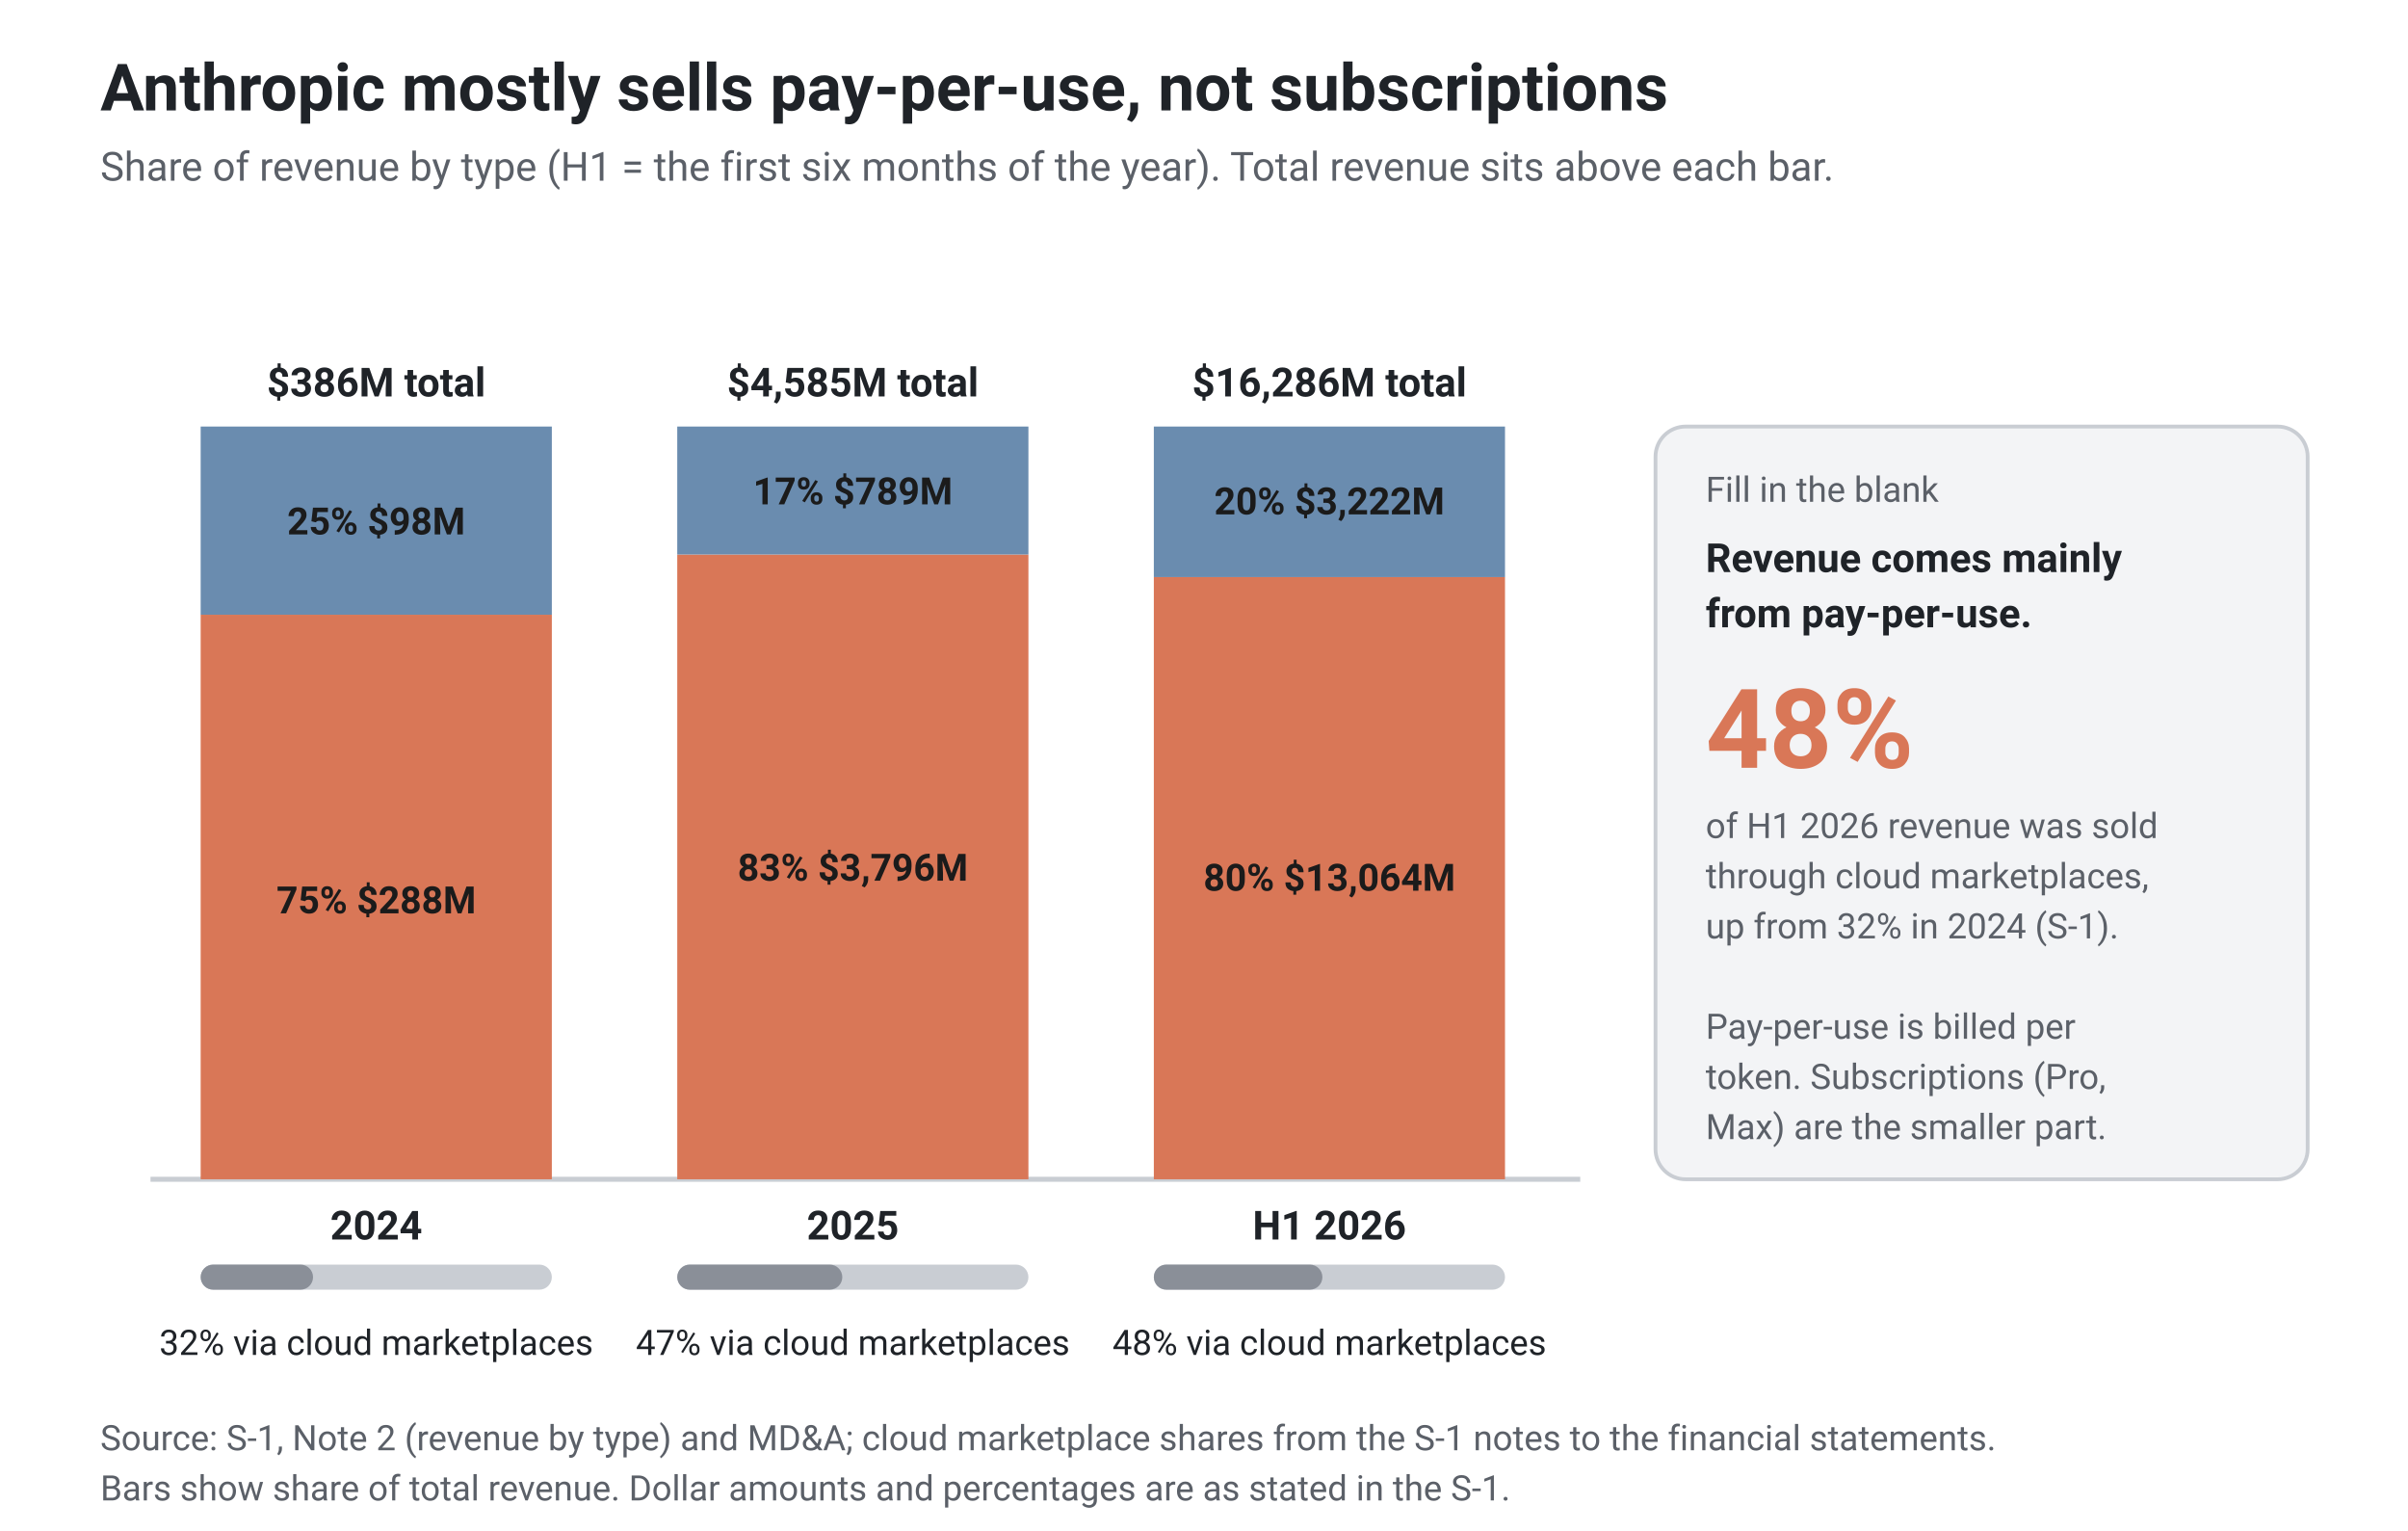
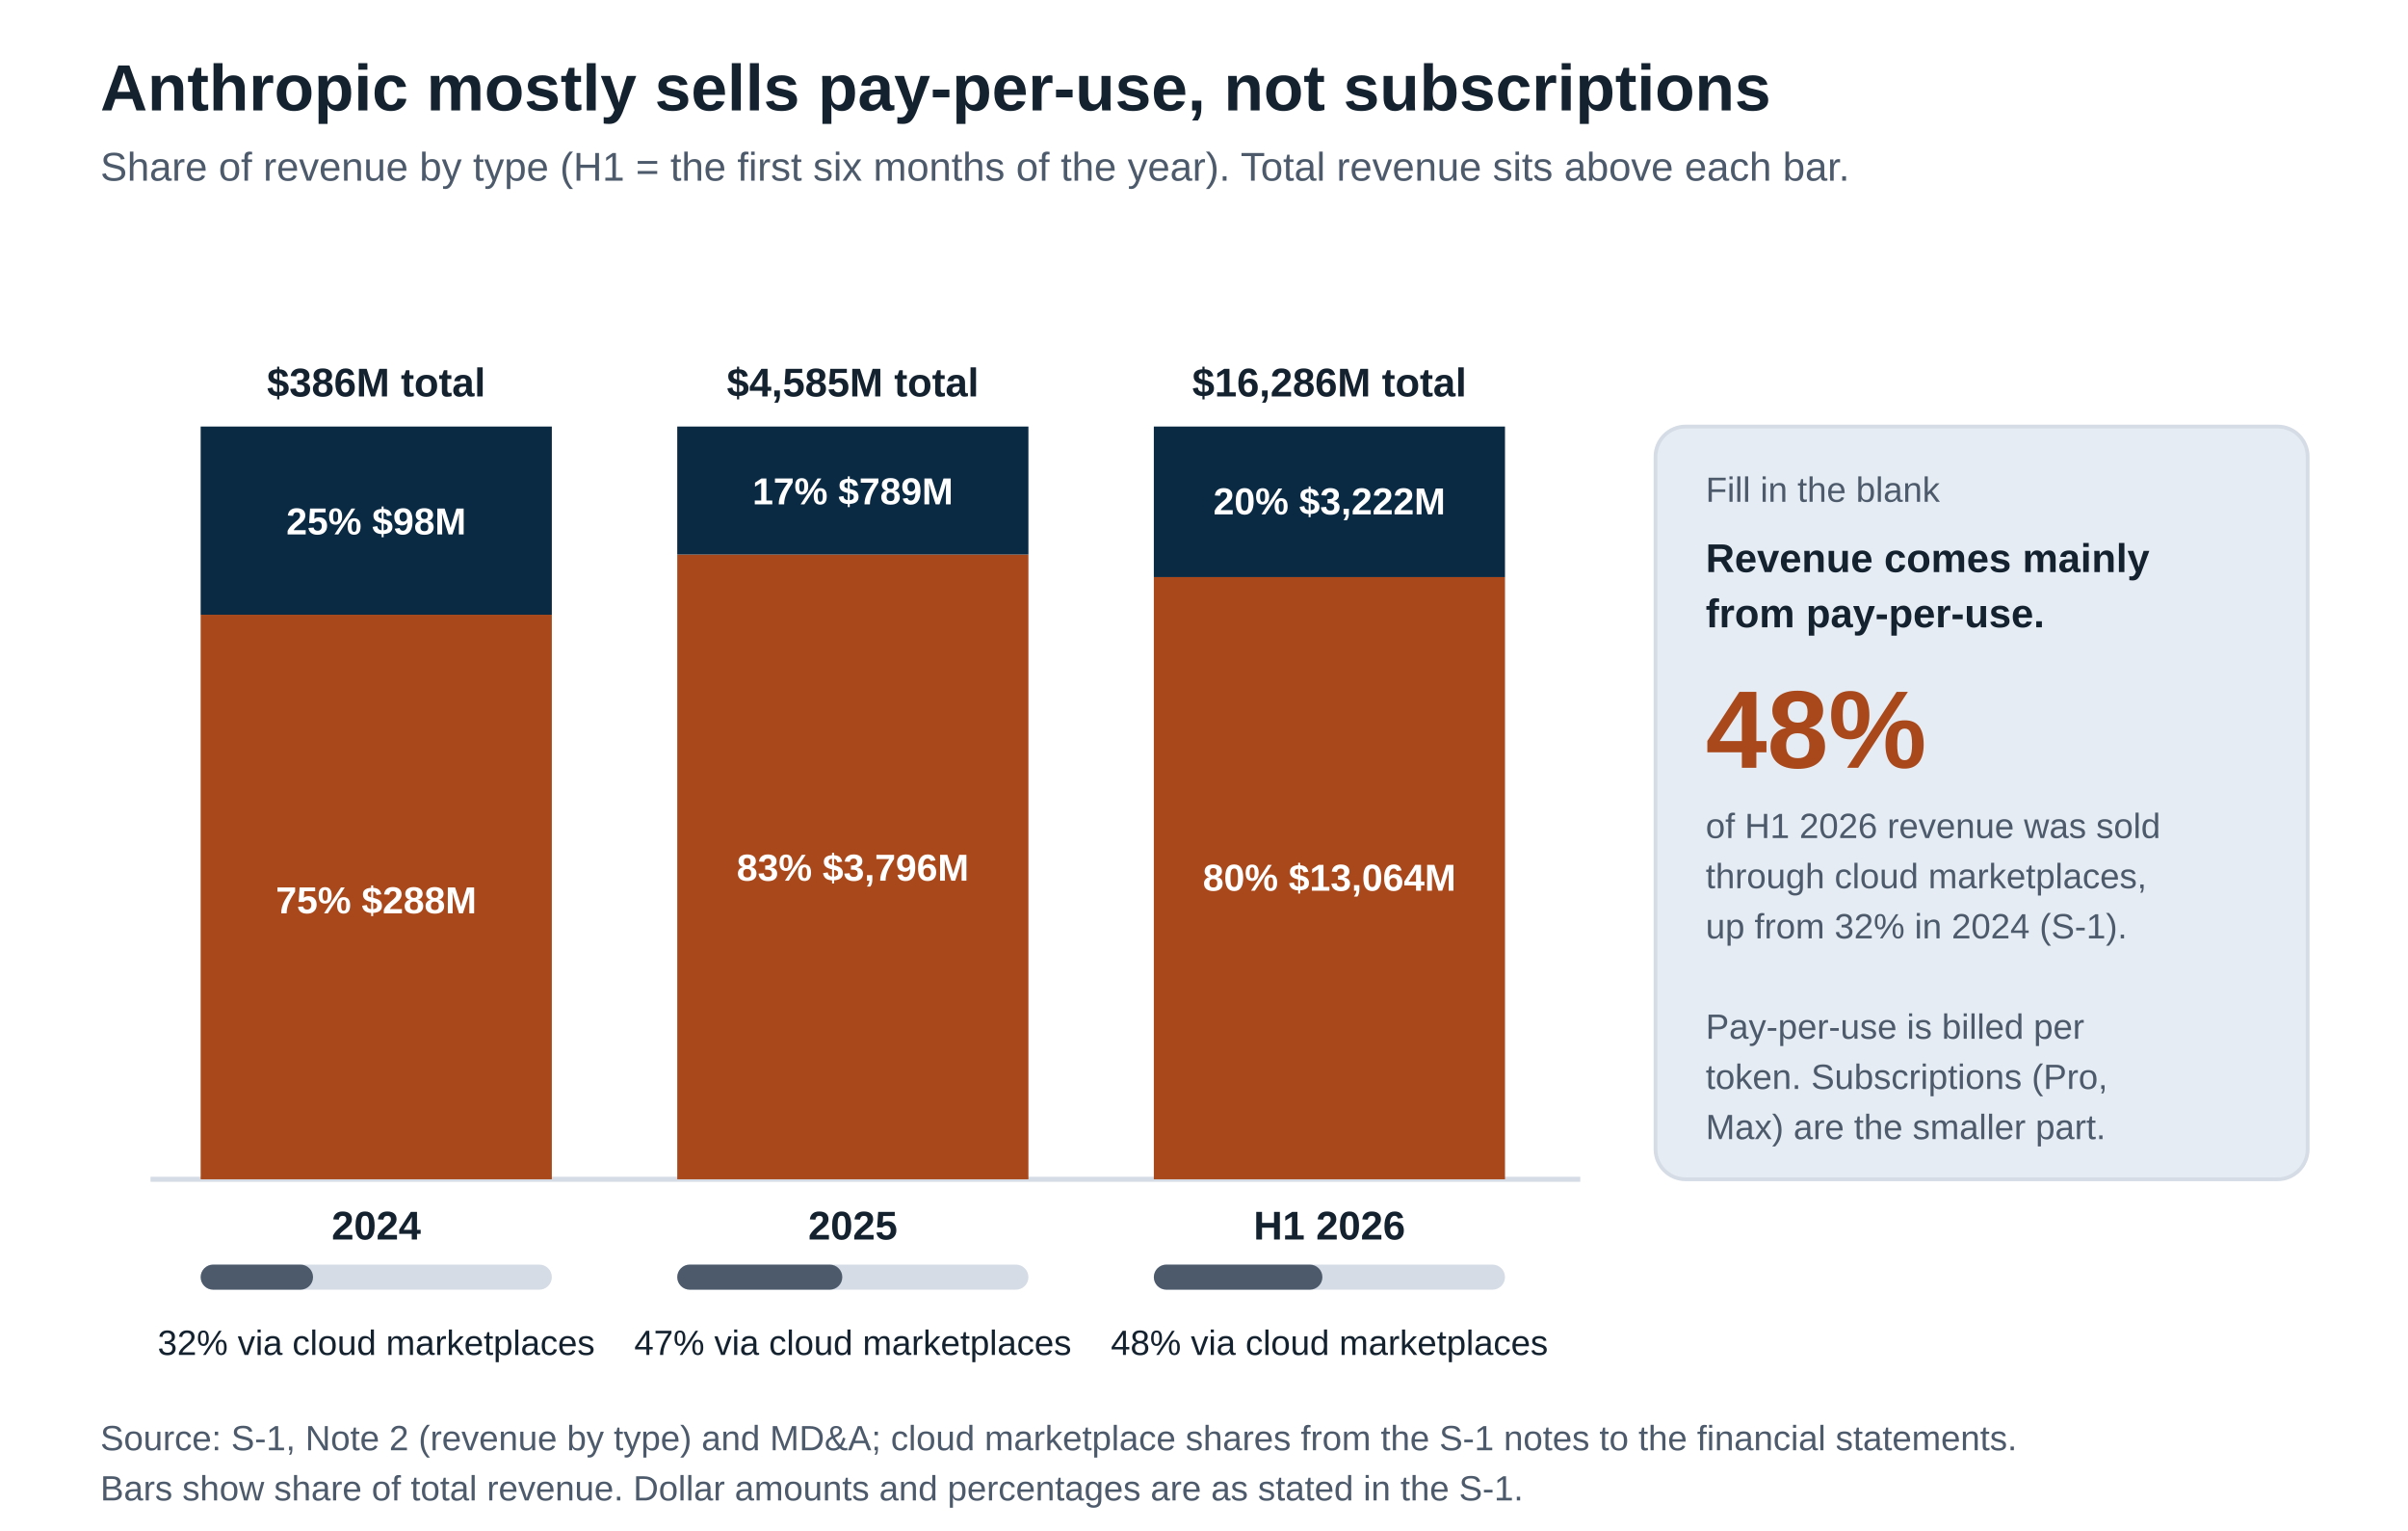
<svg xmlns="http://www.w3.org/2000/svg" viewBox="0 0 960 610" width="960" height="610" role="img" aria-labelledby="t d">
  <style>
- svg{--bg:#ffffff;--ink:#1f2328;--mut:#5b6068;--line:#c9cdd3;--panel:#f3f4f6;--cons:#d97757;--subs:#6a8caf;--hw:#7a8a5a;--neu:#8a8f98;--loss:#c4554d;--pos:#3f8f6b;--on:#1b1b1b}
- @media (prefers-color-scheme: dark){svg{--bg:#14161a;--ink:#ecebe6;--mut:#a9aeb6;--line:#3a3e45;--panel:#1d2025}}
- text{font-family:-apple-system,BlinkMacSystemFont,"Segoe UI",Roboto,"Helvetica Neue",Arial,sans-serif;fill:var(--ink,#1f2328)}
+ svg{--bg:#ffffff;--ink:#14212f;--mut:#4c5a6b;--line:#d5dce5;--panel:#e6ecf3;--cons:#a8481b;--subs:#0a2942;--hw:#0f6f72;--neu:#4c5a6b;--loss:#b3261e;--pos:#1b6b45;--on:#ffffff}
+ @media (prefers-color-scheme: dark){svg{--bg:#0e2238;--ink:#e8edf3;--mut:#9daec0;--line:#22384f;--panel:#13304f}}
+ text{font-family:"Benton Sans", BentonSans, "Public Sans", "Helvetica Neue", Arial, sans-serif;fill:var(--ink,#14212f)}
.bg{fill:var(--bg,#ffffff)}
.title{font-size:26px;font-weight:700}
- .dek{font-size:16px;fill:var(--mut,#5b6068)}
- .src{font-size:14px;fill:var(--mut,#5b6068)}
- .mut{font-size:14px;fill:var(--mut,#5b6068)}
+ .dek{font-size:16px;fill:var(--mut,#4c5a6b)}
+ .src{font-size:14px;fill:var(--mut,#4c5a6b)}
+ .mut{font-size:14px;fill:var(--mut,#4c5a6b)}
.cat{font-size:16px;font-weight:700;text-anchor:middle}
.tot{font-size:16px;font-weight:700;text-anchor:middle}
- .seg{font-size:15px;font-weight:700;text-anchor:middle;fill:var(--on,#1b1b1b)}
+ .seg{font-size:15px;font-weight:700;text-anchor:middle;fill:var(--on,#ffffff)}
.mk{font-size:14px;text-anchor:middle}
- .axis{stroke:var(--line,#c9cdd3);stroke-width:2}
- .track{fill:var(--line,#c9cdd3)}
- .cons{fill:var(--cons,#d97757)}
- .subs{fill:var(--subs,#6a8caf)}
- .neu{fill:var(--neu,#8a8f98)}
- .panel{fill:var(--panel,#f3f4f6);stroke:var(--line,#c9cdd3);stroke-width:1.5}
- .big{font-size:44px;font-weight:700;fill:var(--cons,#d97757)}
+ .axis{stroke:var(--line,#d5dce5);stroke-width:2}
+ .track{fill:var(--line,#d5dce5)}
+ .cons{fill:var(--cons,#a8481b)}
+ .subs{fill:var(--subs,#0a2942)}
+ .neu{fill:var(--neu,#4c5a6b)}
+ .panel{fill:var(--panel,#e6ecf3);stroke:var(--line,#d5dce5);stroke-width:1.5}
+ .big{font-size:44px;font-weight:700;fill:var(--cons,#a8481b)}
.h{font-size:16px;font-weight:700}
.bar{transform-box:fill-box;transform-origin:50% 100%}
.mbar{transform-box:fill-box;transform-origin:0% 50%}
@keyframes grow{from{transform:scaleY(0)}to{transform:scaleY(1)}}
@keyframes growx{from{transform:scaleX(0)}to{transform:scaleX(1)}}
@keyframes fade{from{opacity:0}to{opacity:1}}
.play .bar{animation:grow 1.2s ease-out both}
.play .mbar{animation:growx 1s ease-out both}
.play .fade{animation:fade .6s ease-out both}
@media (prefers-reduced-motion: reduce){*{animation:none!important}}
</style>
+   <style>@media (prefers-color-scheme: dark){svg{--cons:#EE9264;--subs:#A9C2E3;--hw:#4FC3C0;--neu:#6A82A0;--loss:#F27D74;--pos:#5FC38A;--on:#081420;--api:#EE9264;--sub:#A9C2E3;--neutral:#6A82A0;--cash:#5FC38A}}@media (prefers-color-scheme: dark){.vw{fill:#081420}}</style>
  <rect class="bg" x="0" y="0" width="960" height="610" />
  <text class="title" x="40" y="44">Anthropic mostly sells pay-per-use, not subscriptions</text>
  <text class="dek" x="40" y="72">Share of revenue by type (H1 = the first six months of the year). Total revenue sits above each bar.</text>
  <line class="axis" x1="60" y1="470" x2="630" y2="470" />
  <g class="bar" style="animation-delay:0s">
    <rect class="cons" x="80" y="245" width="140" height="225" />
  </g>
  <g class="bar" style="animation-delay:0.15s">
    <rect class="subs" x="80" y="170" width="140" height="75" />
  </g>
  <g class="bar" style="animation-delay:0.35s">
    <rect class="cons" x="270" y="221" width="140" height="249" />
  </g>
  <g class="bar" style="animation-delay:0.5s">
    <rect class="subs" x="270" y="170" width="140" height="51" />
  </g>
  <g class="bar" style="animation-delay:0.7s">
    <rect class="cons" x="460" y="230" width="140" height="240" />
  </g>
  <g class="bar" style="animation-delay:0.85s">
    <rect class="subs" x="460" y="170" width="140" height="60" />
  </g>
  <g class="fade" style="animation-delay:1.3s">
    <text class="tot" x="150" y="158">$386M total</text>
    <text class="tot" x="340" y="158">$4,585M total</text>
    <text class="tot" x="530" y="158">$16,286M total</text>
    <text class="seg" x="150" y="364">75%  $288M</text>
    <text class="seg" x="150" y="213">25%  $98M</text>
    <text class="seg" x="340" y="351">83%  $3,796M</text>
    <text class="seg" x="340" y="201">17%  $789M</text>
    <text class="seg" x="530" y="355">80%  $13,064M</text>
    <text class="seg" x="530" y="205">20%  $3,222M</text>
  </g>
  <g class="fade" style="animation-delay:1.4s">
    <text class="cat" x="150" y="494">2024</text>
    <text class="cat" x="340" y="494">2025</text>
    <text class="cat" x="530" y="494">H1 2026</text>
  </g>
  <g class="fade" style="animation-delay:1.5s">
    <rect class="track" x="80" y="504" width="140" height="10" rx="5" />
    <rect class="track" x="270" y="504" width="140" height="10" rx="5" />
    <rect class="track" x="460" y="504" width="140" height="10" rx="5" />
  </g>
  <rect class="neu mbar" x="80" y="504" width="44.8" height="10" rx="5" style="animation-delay:1.6s" />
  <rect class="neu mbar" x="270" y="504" width="65.8" height="10" rx="5" style="animation-delay:1.7s" />
  <rect class="neu mbar" x="460" y="504" width="67.2" height="10" rx="5" style="animation-delay:1.8s" />
  <g class="fade" style="animation-delay:1.9s">
    <text class="mk" x="150" y="540">32% via cloud marketplaces</text>
    <text class="mk" x="340" y="540">47% via cloud marketplaces</text>
    <text class="mk" x="530" y="540">48% via cloud marketplaces</text>
  </g>
  <g class="fade" style="animation-delay:1.2s">
    <rect class="panel" x="660" y="170" width="260" height="300" rx="12" />
    <text class="mut" x="680" y="200">Fill in the blank</text>
    <text class="h" x="680" y="228">Revenue comes mainly</text>
    <text class="h" x="680" y="250">from pay-per-use.</text>
    <text class="big" x="680" y="306">48%</text>
    <text class="mut" x="680" y="334">of H1 2026 revenue was sold</text>
    <text class="mut" x="680" y="354">through cloud marketplaces,</text>
    <text class="mut" x="680" y="374">up from 32% in 2024 (S-1).</text>
    <text class="mut" x="680" y="414">Pay-per-use is billed per</text>
    <text class="mut" x="680" y="434">token. Subscriptions (Pro,</text>
    <text class="mut" x="680" y="454">Max) are the smaller part.</text>
  </g>
  <text class="src" x="40" y="578">Source: S-1, Note 2 (revenue by type) and MD&amp;A; cloud marketplace shares from the S-1 notes to the financial statements.</text>
  <text class="src" x="40" y="598">Bars show share of total revenue. Dollar amounts and percentages are as stated in the S-1.</text>
</svg>
